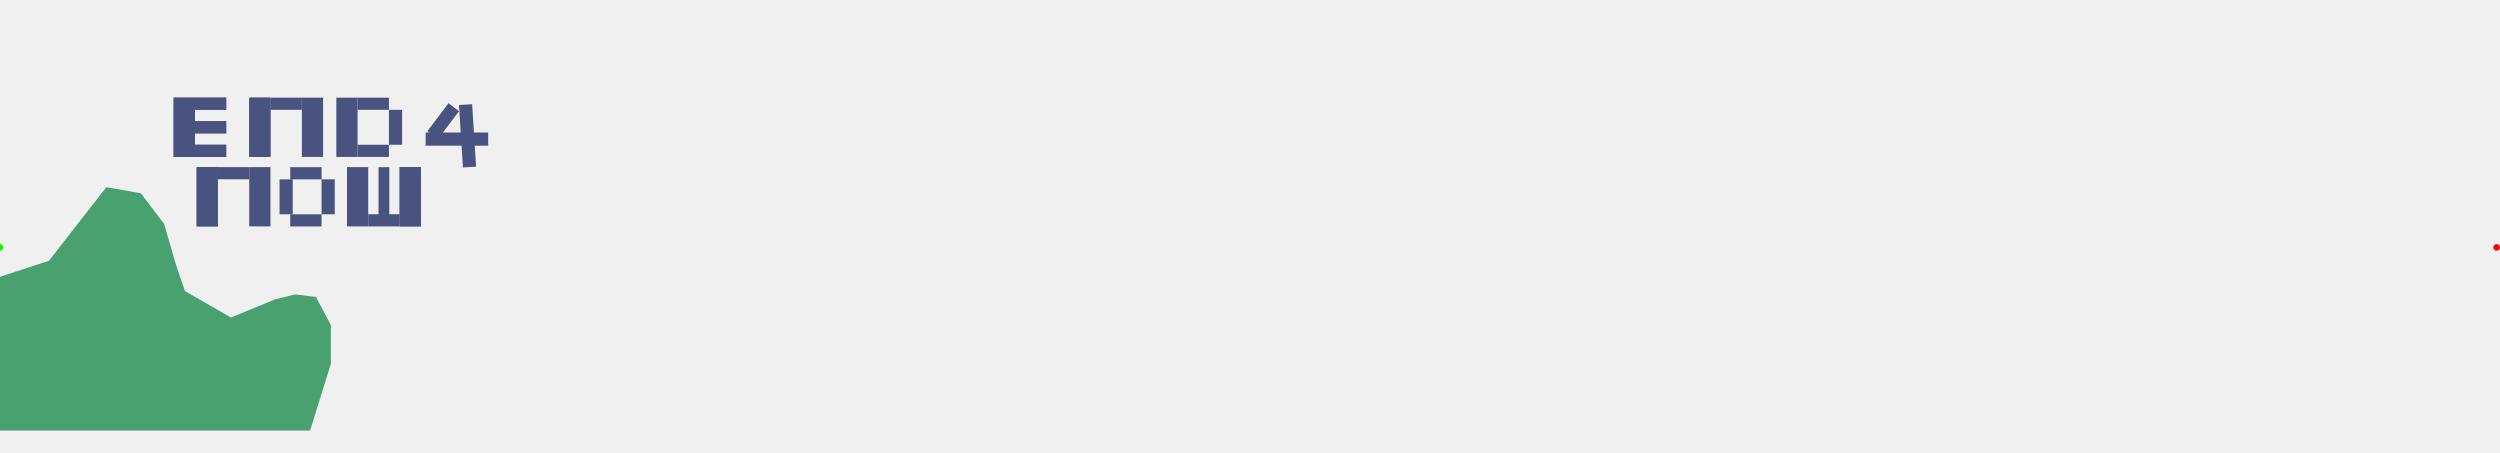
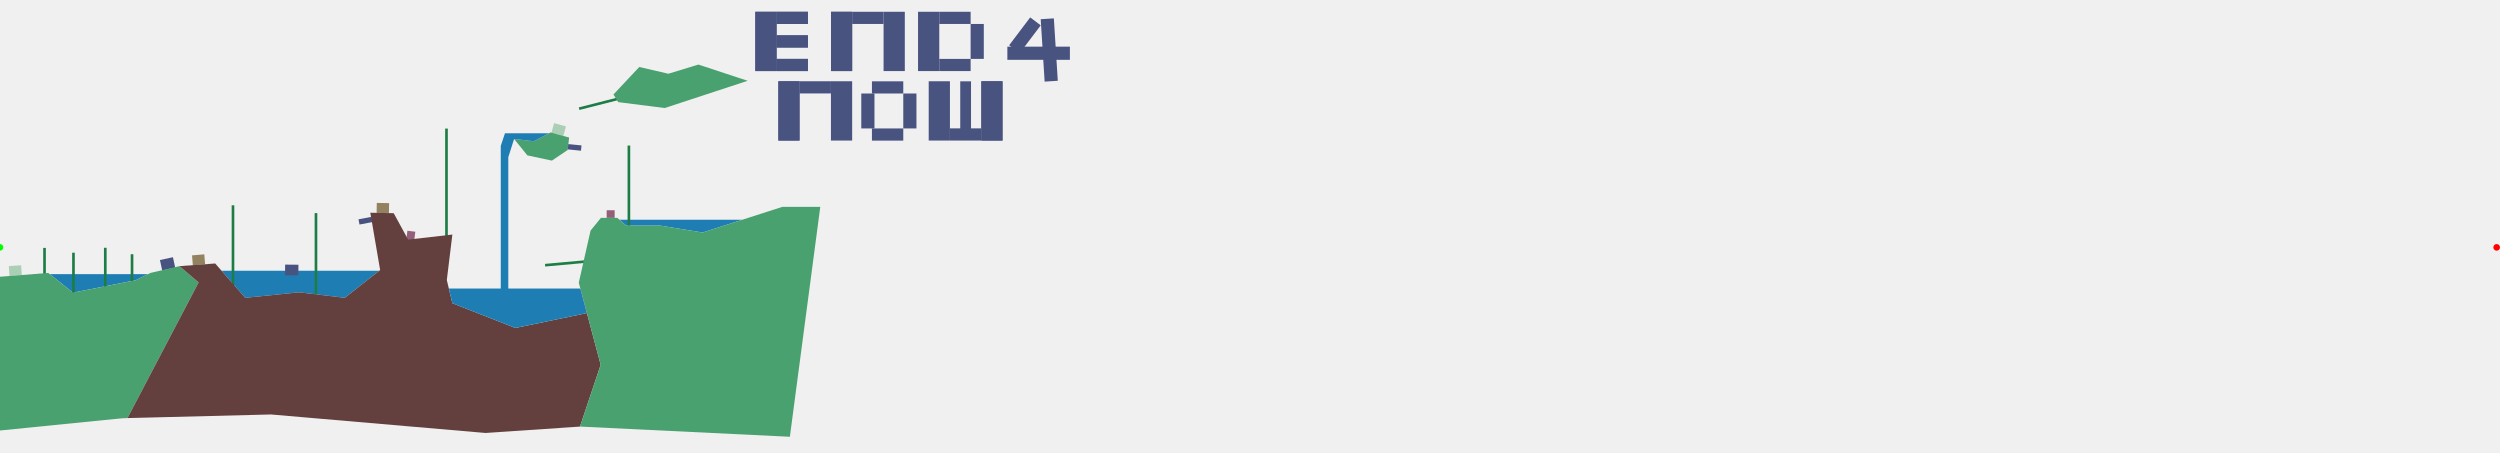
<svg xmlns="http://www.w3.org/2000/svg" width="37566" height="6806" viewBox="0 0 37566 6806" fill="none">
  <g clip-path="url(#clip0_2233_421)">
+     <rect x="132.723" y="3998.36" width="185" height="150" transform="rotate(-3.79608 132.723 3998.36)" fill="#AACFB5" />
+     <path d="M2038 4210.5L1096.5 4397.5L747.082 4119H2224.76L2038 4210.5Z" fill="#1E7EB4" />
+     <path d="M5181.5 4475L4491 4392.5H4491L3685.5 4475L3685.49 4474.99L3328.73 4067.71H5699.03L5181.5 4475Z" fill="#1E7EB4" />
+     <rect x="8325.93" y="1850.33" width="185" height="150" transform="rotate(15.3462 8325.93 1850.33)" fill="#AACFB5" />
    <circle cx="37516" cy="3717" r="50" fill="#FF0000" />
    <circle cy="3717" r="50" fill="#00FF00" />
-     <path d="M2116.5 2904L1597.5 2812.5L735.5 3918.5L0 4158.5V6469H4660L4971.5 5467.14V4884.84L4748 4462.5L4438.5 4424L4130 4499.5L3470.36 4771.06L2778.92 4373.61L2641.84 3971.07L2466.51 3364.87L2116.5 2904Z" fill="#49A16F" />
-     <path d="M2609 1467H2928V2358H2609V1467Z" fill="#495380" />
-     <path d="M3746 1467H4064V2358H3746V1467Z" fill="#495380" />
-     <path d="M4536 1467H4855V2358H4536V1467Z" fill="#495380" />
-     <path d="M5054 1467H5373V2358H5054V1467Z" fill="#495380" />
-     <path d="M3399 1467V1650L2928 1650V1467H3399Z" fill="#495380" />
-     <path d="M4536 1467V1650L4064 1650V1467H4536Z" fill="#495380" />
-     <path d="M5844 2175V2358H5373V2175H5844Z" fill="#495380" />
-     <path d="M6042 2175H5844V1650L6042 1650V2175Z" fill="#495380" />
-     <path d="M6580.68 2089.6L6422.73 1970.2L6739.33 1551.4L6897.27 1670.8L6580.68 2089.6Z" fill="#495380" />
-     <path d="M7153.77 2503.81L6956.16 2516.27L6897 1578.47L7094.61 1566L7153.77 2503.81Z" fill="#495380" />
-     <path d="M6396 2189V1991H7335.67V2189H6396Z" fill="#495380" />
-     <path d="M5844 1467V1650L5373 1650V1467H5844Z" fill="#495380" />
-     <path d="M4832 3220V3403H4361V3220H4832Z" fill="#495380" />
-     <path d="M5030 3220H4832V2695H5030V3220Z" fill="#495380" />
-     <path d="M4399 3220H4201V2695H4399V3220Z" fill="#495380" />
-     <path d="M4832 2512V2695H4361V2512H4832Z" fill="#495380" />
-     <path d="M3399 1821V2004H2928V1821L3399 1821Z" fill="#495380" />
-     <path d="M3399 2175V2358H2927V2175H3399Z" fill="#495380" />
-     <path d="M2609 1467H2928V2358H2609V1467Z" fill="#495380" />
-     <path d="M3746 1467H4064V2358H3746V1467Z" fill="#495380" />
-     <path d="M2955 2511H3273V3402H2955V2511Z" fill="#495380" />
-     <path d="M3745 2511H4064V3402H3745V2511Z" fill="#495380" />
-     <path d="M3745 2511V2694H3273V2511H3745Z" fill="#495380" />
-     <path d="M2955 2511H3273V3402H2955V2511Z" fill="#495380" />
-     <path d="M6323 3402H6005V2511H6323V3402Z" fill="#495380" />
-     <path d="M5533 3402H5214V2511H5533V3402Z" fill="#495380" />
-     <path d="M5533 3402V3219H6005V3402H5533Z" fill="#495380" />
-     <path d="M6323 3402H6005V2511H6323V3402Z" fill="#495380" />
-     <path d="M5850 3249H5688V2512H5850V3249Z" fill="#495380" />
-     <path d="M3399 1467V1650L2928 1650V1467H3399Z" fill="#495380" />
-     <path d="M3399 1821V2004H2928V1821L3399 1821Z" fill="#495380" />
-     <path d="M3399 2175V2358H2927V2175H3399Z" fill="#495380" />
+     <path d="M10556.5 3494L9917 3389.5H9408L9308.81 3302H11153.3L10556.5 3494Z" fill="#1E7EB4" />
+     <path d="M7924.5 2335L8293 2413.5L8530.5 2253.5L8552 2067L8273 1990L8022.5 2122.5L7725 2088.5L7924.5 2335Z" fill="#49A16F" />
+     <rect x="649" y="3725" width="40" height="404" fill="#1C7D46" />
+     <rect x="1084" y="3797" width="40" height="606" fill="#1C7D46" />
+     <rect x="6689" y="1932" width="40" height="1617" fill="#1C7D46" />
+     <rect x="9430" y="2187" width="40" height="1203" fill="#1C7D46" />
+     <rect x="8706.88" y="1652.51" width="40" height="601.448" transform="rotate(-104.292 8706.88 1652.51)" fill="#1C7D46" />
+     <rect x="8192.61" y="4005.06" width="40" height="601.448" transform="rotate(-95.1727 8192.61 4005.06)" fill="#1C7D46" />
+     <rect x="1562" y="3723" width="40" height="600" fill="#1C7D46" />
+     <rect x="1964" y="3820" width="40" height="406" fill="#1C7D46" />
+     <path d="M11350 177H11669V1068H11350V177Z" fill="#495380" />
+     <path d="M12487 177H12805V1068H12487V177Z" fill="#495380" />
+     <path d="M13277 177H13596V1068H13277V177Z" fill="#495380" />
+     <path d="M13795 177H14114V1068H13795V177Z" fill="#495380" />
+     <path d="M12140 177V360L11669 360V177H12140Z" fill="#495380" />
+     <path d="M13277 177V360L12805 360V177H13277Z" fill="#495380" />
+     <path d="M14585 885V1068H14114V885H14585Z" fill="#495380" />
+     <path d="M14783 885H14585V360L14783 360V885Z" fill="#495380" />
+     <path d="M15321.7 799.6L15163.7 680.198L15480.3 261.4L15638.3 380.802L15321.7 799.6Z" fill="#495380" />
+     <path d="M15894.8 1213.81L15697.2 1226.27L15638 288.466L15835.6 276.001L15894.8 1213.81Z" fill="#495380" />
+     <path d="M15137 899V701H16076.7V899H15137Z" fill="#495380" />
+     <path d="M14585 177V360L14114 360V177H14585Z" fill="#495380" />
+     <path d="M13573 1930V2113H13102V1930H13573Z" fill="#495380" />
+     <path d="M13771 1930H13573V1405H13771V1930Z" fill="#495380" />
+     <path d="M13140 1930H12942V1405H13140V1930Z" fill="#495380" />
+     <path d="M13573 1222V1405H13102V1222H13573Z" fill="#495380" />
+     <path d="M12140 531V714H11669V531L12140 531Z" fill="#495380" />
+     <path d="M12140 885V1068H11668V885H12140Z" fill="#495380" />
+     <path d="M11350 177H11669V1068H11350V177Z" fill="#495380" />
+     <path d="M12487 177H12805V1068H12487V177Z" fill="#495380" />
+     <path d="M11696 1221H12014V2112H11696V1221Z" fill="#495380" />
+     <path d="M12486 1221H12805V2112H12486V1221Z" fill="#495380" />
+     <path d="M12486 1221V1404H12014V1221H12486Z" fill="#495380" />
+     <path d="M11696 1221H12014V2112H11696V1221Z" fill="#495380" />
+     <path d="M15064 2112H14746V1221H15064V2112Z" fill="#495380" />
+     <path d="M14274 2112H13955V1221H14274V2112Z" fill="#495380" />
+     <path d="M14274 2112V1929H14746V2112H14274Z" fill="#495380" />
+     <path d="M15064 2112H14746V1221H15064V2112Z" fill="#495380" />
+     <path d="M14591 1959H14429V1222H14591V1959Z" fill="#495380" />
+     <path d="M12140 177V360L11669 360V177H12140Z" fill="#495380" />
+     <path d="M12140 531V714H11669V531L12140 531Z" fill="#495380" />
+     <path d="M12140 885V1068H11668V885H12140Z" fill="#495380" />
+     <rect x="2403.22" y="3907.41" width="200" height="160" transform="rotate(-12.271 2403.22 3907.41)" fill="#495380" />
+     <rect x="2885.33" y="3837.18" width="185" height="150" transform="rotate(-4.79602 2885.33 3837.18)" fill="#938260" />
+     <rect x="5661.78" y="3049" width="185" height="150" transform="rotate(1.06201 5661.78 3049)" fill="#938260" />
+     <rect x="5401.95" y="3373.97" width="80" height="200" transform="rotate(-100.771 5401.95 3373.97)" fill="#495380" />
+     <rect x="8738" y="2185.03" width="80" height="200" transform="rotate(95.7467 8738 2185.03)" fill="#495380" />
+     <rect x="6121.73" y="3467" width="120" height="150" transform="rotate(7.17183 6121.73 3467)" fill="#93607A" />
+     <rect x="9116" y="3159" width="120" height="115" fill="#93607A" />
+     <path d="M9606 1006.5L9218 1419.71L9289.52 1534.59L9987.5 1623.5L11234.5 1214L10494 970L10043 1108L9606 1006.5Z" fill="#49A16F" />
+     <path d="M2696.5 3999L2261.5 4101L2038 4210.5L1096.5 4397.5L724.5 4101L0 4158.5V6469L1918.5 6276.5L2984 4244L2696.5 3999Z" fill="#49A16F" />
+     <rect x="3481" y="3085" width="40" height="1205" fill="#1C7D46" />
+     <rect x="4728" y="3202" width="40" height="1222" fill="#1C7D46" />
+     <rect x="4284.5" y="3976" width="200" height="160" transform="rotate(0.535988 4284.5 3976)" fill="#495380" />
+     <path d="M5916 3203.5L6132.5 3600.5L6797.5 3524.5L6714 4208.5L6797.5 4556.5L7743.5 4928L8818.89 4704.69L9026 5481.5L8715 6410L7296 6506L4072 6228L1843.91 6283.98L1918.5 6276.5L2984 4244L2696.5 3999L3233.5 3959L3685.5 4475L4491 4392.5L5181.5 4475L5712 4057.5L5564.5 3196.5L5916 3203.5Z" fill="#63403D" />
+     <path d="M12325.9 3108L11869 6563L8715 6410L9026 5481.5L8697 4247.5L8874 3464.75L9029.5 3273.5H9276.5L9408 3389.5H9917L10556.5 3494L11756.4 3108H12325.9Z" fill="#49A16F" />
+     <path d="M8022.5 2122.5L7725 2088.5L7638.07 2361.5L7638.05 4335.5H8720.46L8818.89 4704.69L7743.5 4928L6797.5 4556.5L6744.47 4335.5H7524.5L7524.51 2192.37L7587.5 2003H8248.42L8022.5 2122.5Z" fill="#1E7EB4" />
  </g>
  <defs>
    <clipPath id="clip0_2233_421">
      <rect width="37566" height="6806" fill="white" />
    </clipPath>
  </defs>
</svg>
